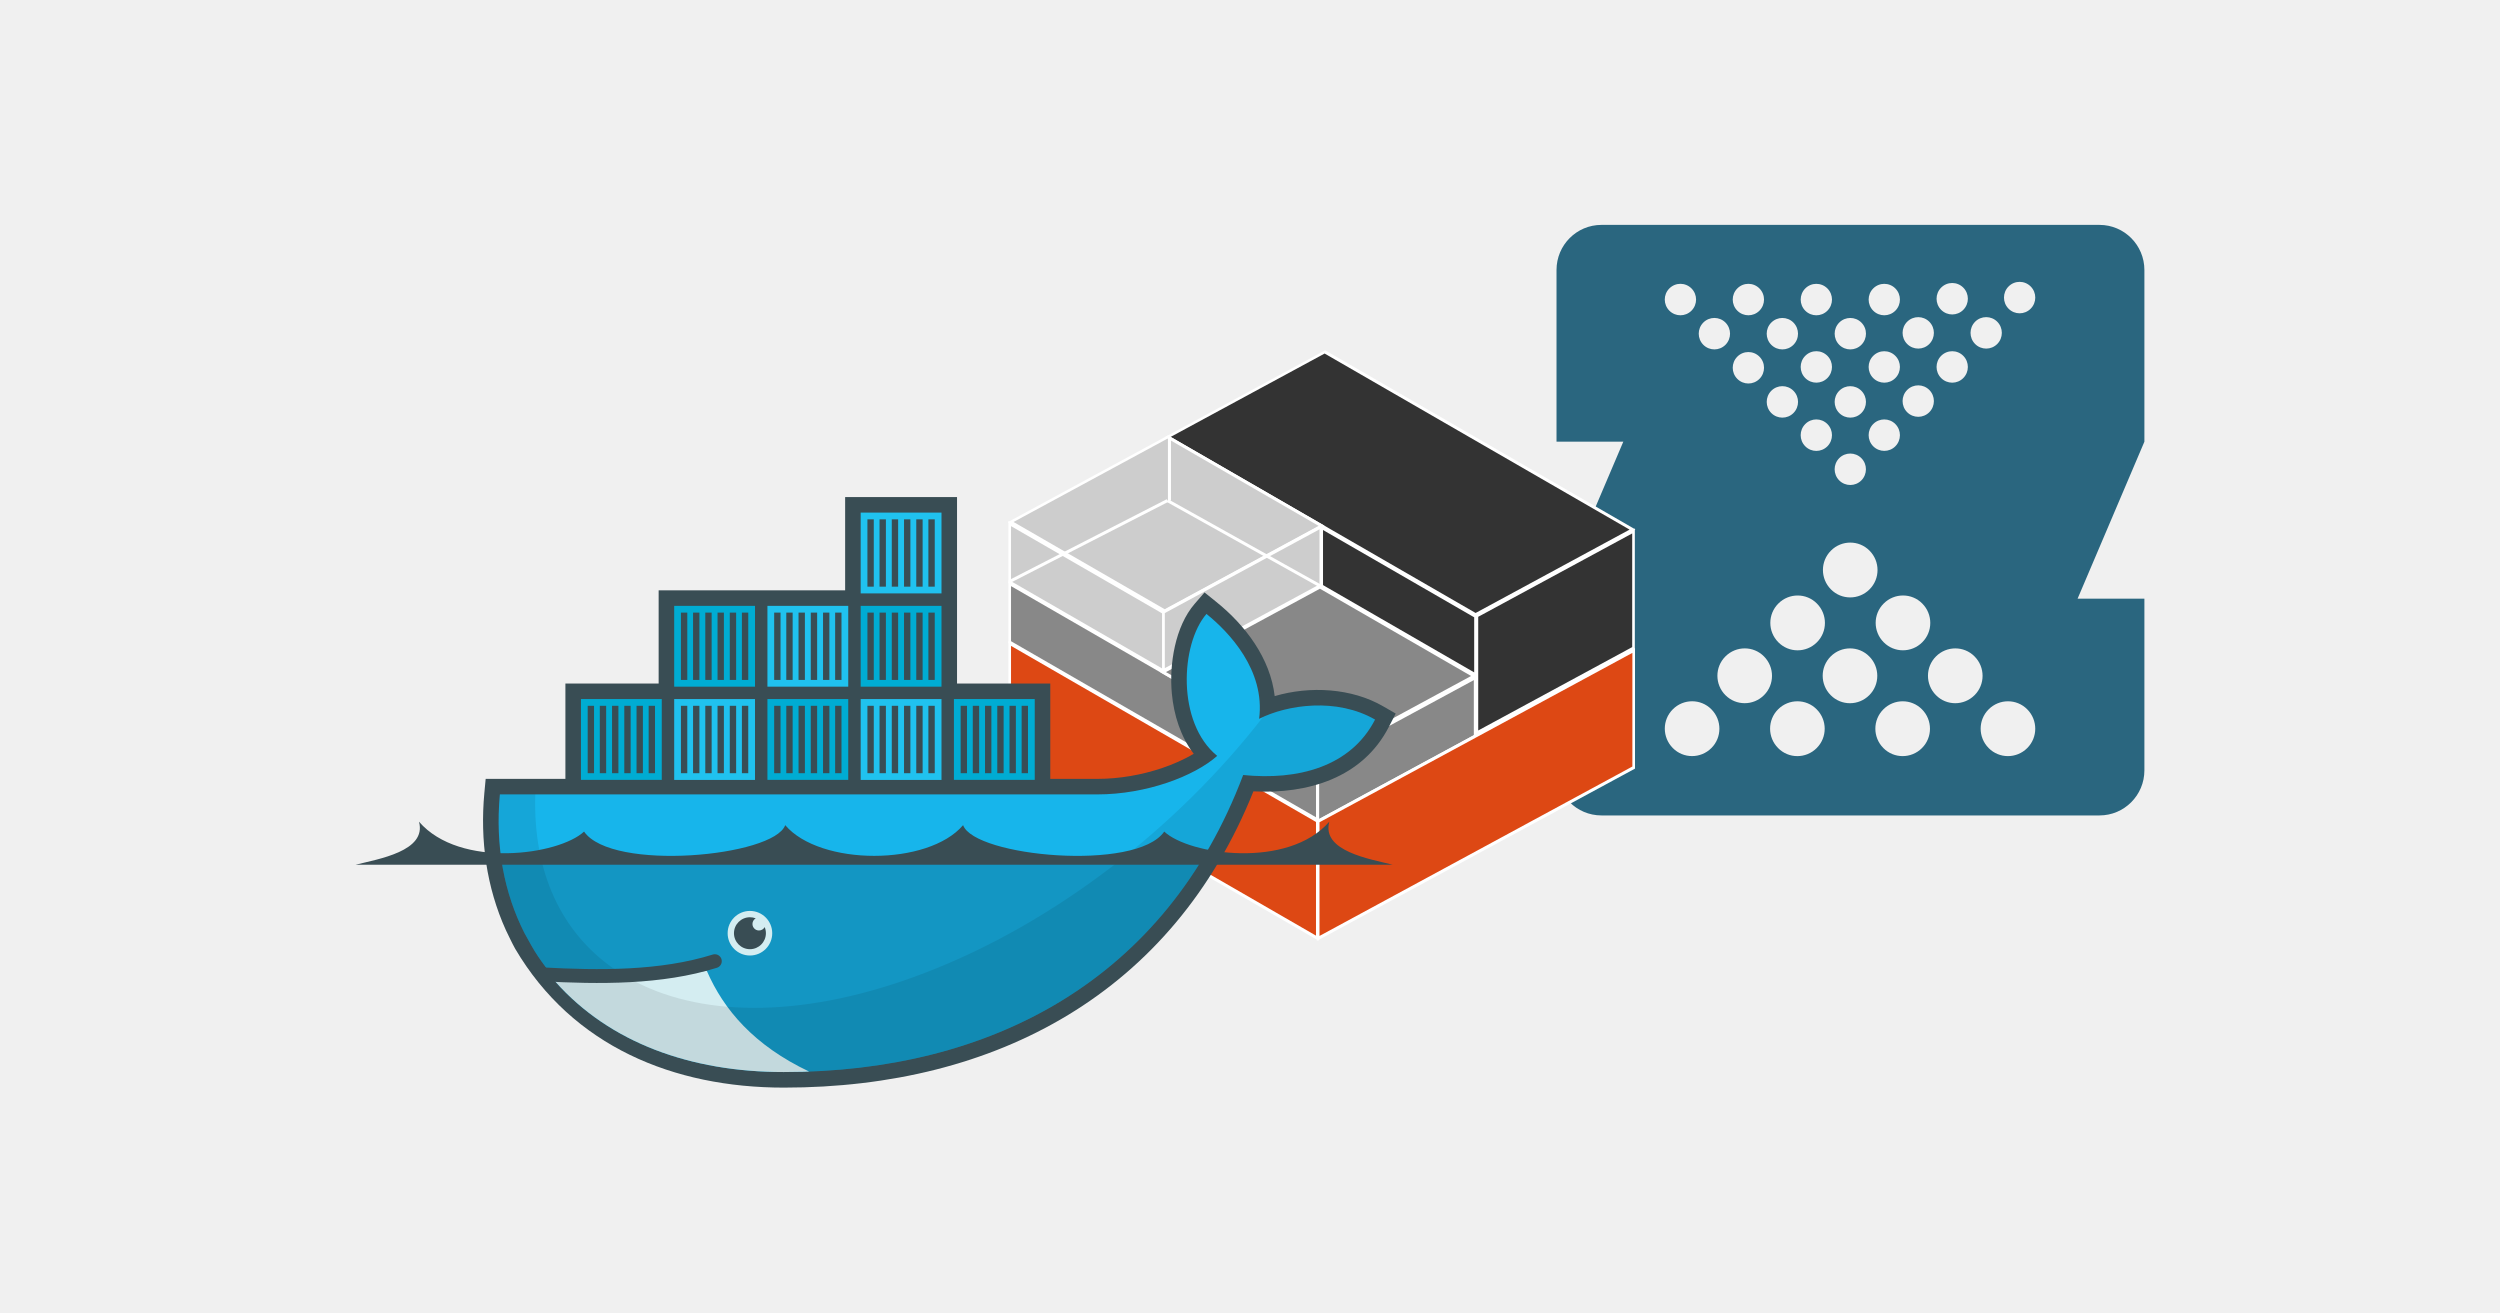
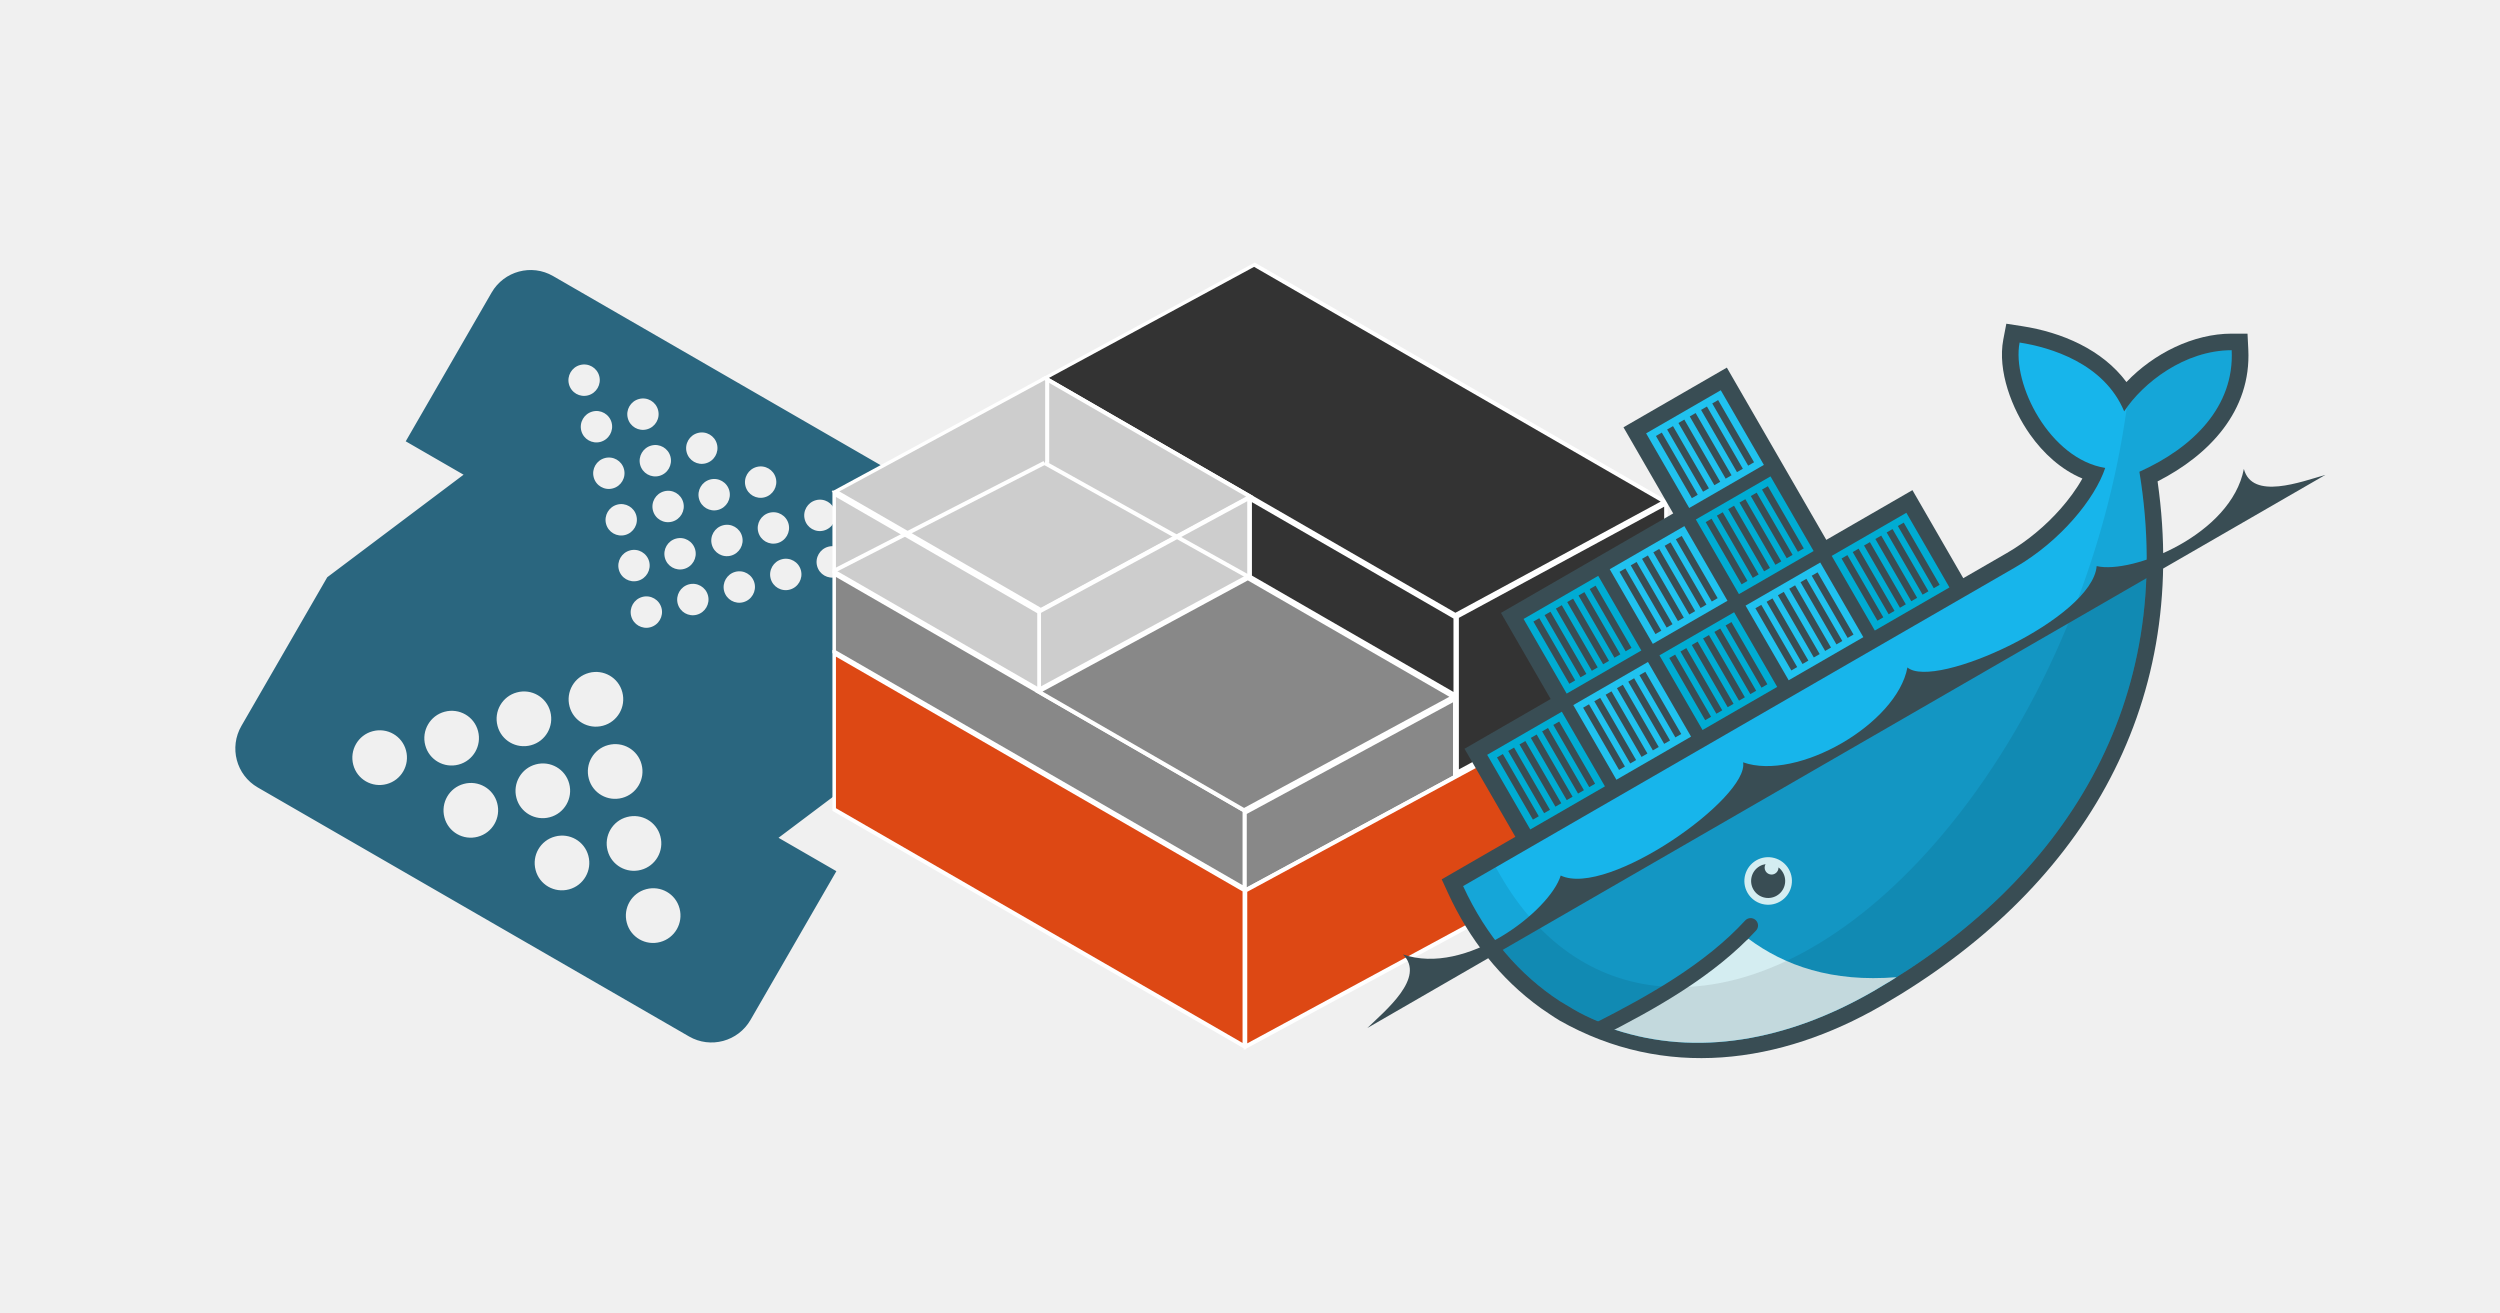
<svg xmlns="http://www.w3.org/2000/svg" xmlns:xlink="http://www.w3.org/1999/xlink" version="1.1" id="svg132" width="1200" height="630" viewBox="0 0 1200 630" xml:space="preserve">
  <defs id="defs136">
    <style id="style368">.cls-1{fill:#1d1d1b;}.cls-2{fill:#e9500e;}.cls-3{fill:#fff;}</style>
    <clipPath id="clipPath8">
      <path d="m 76,2 0,46 -22,0 0,23 -18.419,0 c -0.078,0.666 -0.141,1.333 -0.206,2 -1.151,12.531 1.036,24.088 6.062,33.969 L 43.125,110 c 1.011,1.817 2.191,3.523 3.438,5.188 1.245,1.662 1.686,2.583 2.469,3.688 C 62.32,133.811 82.129,141 105,141 155.648,141 198.633,118.562 217.656,68.156 231.153,69.541 244.1,66.08 250,54.562 240.601,49.139 228.522,50.877 221.562,54.375 L 240,2 168,48 145,48 145,2 z" id="path10" />
    </clipPath>
  </defs>
  <g id="g138">
-     <g id="g36" transform="translate(34.35238,-5.113302)">
-       <g id="g35" transform="matrix(1.310409,0,0,1.310409,240.2111,61.20773)">
-         <path d="m 534.307,70.268 c -2.236,2.255 -5.863,2.255 -8.099,0 -2.236,-2.245 -2.236,-5.898 0,-8.142 2.236,-2.255 5.863,-2.255 8.099,0 2.246,2.245 2.246,5.898 -0.002,8.142 M 533.05,231.21 c -3.912,3.928 -10.25,3.928 -14.131,0 -3.912,-3.928 -3.912,-10.292 0,-14.188 3.912,-3.928 10.261,-3.928 14.131,0 3.912,3.928 3.912,10.292 0,14.188 m -33.43,-19.377 c -3.912,-3.928 -3.912,-10.302 0,-14.188 3.912,-3.928 10.261,-3.928 14.131,0 3.923,3.928 3.912,10.302 0.002,14.188 -3.912,3.928 -10.261,3.928 -14.131,0 m -5.136,19.377 c -3.912,3.928 -10.261,3.928 -14.131,0 -3.923,-3.928 -3.923,-10.292 0,-14.188 3.912,-3.928 10.25,-3.928 14.131,0 3.912,3.928 3.912,10.292 0,14.188 m -33.43,-19.377 c -3.912,-3.928 -3.912,-10.302 0,-14.188 3.912,-3.928 10.261,-3.928 14.131,0.002 3.912,3.928 3.912,10.302 0,14.188 -3.912,3.928 -10.261,3.928 -14.131,0 m -5.136,19.377 c -3.912,3.928 -10.261,3.928 -14.131,-0.004 -3.912,-3.939 -3.912,-10.292 0,-14.188 3.912,-3.928 10.261,-3.928 14.131,0 3.912,3.928 3.923,10.292 -0.001,14.188 M 422.491,211.831 c -3.912,-3.928 -3.912,-10.292 -10e-4,-14.188 3.923,-3.928 10.261,-3.928 14.131,0 3.912,3.928 3.912,10.302 0,14.188 -3.902,3.918 -10.25,3.928 -14.131,-0.007 m -5.136,19.377 c -3.912,3.928 -10.261,3.928 -14.131,0 -3.912,-3.939 -3.912,-10.302 0,-14.188 3.912,-3.928 10.25,-3.928 14.131,0 3.912,3.928 3.912,10.302 0,14.188 M 401.957,62.847 c 2.246,-2.255 5.863,-2.255 8.11,0 2.236,2.245 2.236,5.898 0,8.142 -2.246,2.255 -5.874,2.255 -8.11,0 -2.236,-2.245 -2.246,-5.898 -0.002,-8.142 M 414.399,75.341 c 2.236,-2.245 5.863,-2.245 8.11,0.002 2.236,2.255 2.236,5.898 0,8.153 -2.246,2.245 -5.874,2.245 -8.11,0 -2.236,-2.255 -2.246,-5.898 0.002,-8.153 m 12.444,12.494 c 2.236,-2.255 5.874,-2.255 8.11,0 2.246,2.245 2.236,5.898 -0.001,8.142 -2.236,2.255 -5.863,2.255 -8.099,0 -2.246,-2.245 -2.246,-5.898 -0.005,-8.142 m 0.005,-24.988 c 2.236,-2.255 5.863,-2.255 8.099,0.002 2.246,2.245 2.236,5.898 0,8.142 -2.236,2.255 -5.863,2.245 -8.099,0 -2.246,-2.245 -2.246,-5.898 0,-8.142 m 12.444,37.482 c 2.246,-2.245 5.874,-2.255 8.11,0.002 2.246,2.245 2.246,5.898 0,8.153 -2.236,2.245 -5.863,2.245 -8.11,0 -2.236,-2.255 -2.236,-5.908 0,-8.153 m 0.005,-24.988 c 2.236,-2.245 5.863,-2.245 8.099,0.002 2.236,2.255 2.246,5.898 0,8.153 -2.236,2.245 -5.863,2.245 -8.11,0 -2.236,-2.255 -2.236,-5.908 0.005,-8.153 M 451.742,62.855 c 2.236,-2.255 5.863,-2.255 8.11,0 2.236,2.245 2.236,5.898 0,8.142 -2.246,2.255 -5.874,2.245 -8.11,0 -2.236,-2.245 -2.236,-5.898 0,-8.142 m 12.444,37.482 c 2.236,-2.255 5.863,-2.245 8.11,-0.002 2.236,2.255 2.236,5.908 0,8.153 -2.236,2.245 -5.863,2.245 -8.11,0 -2.236,-2.255 -2.246,-5.898 0,-8.153 m 0,-24.988 c 2.236,-2.245 5.863,-2.245 8.11,0 2.246,2.245 2.236,5.898 -0.002,8.153 -2.236,2.245 -5.874,2.245 -8.11,0 -2.236,-2.255 -2.236,-5.908 0,-8.153 m 12.444,-12.494 c 2.246,-2.255 5.874,-2.255 8.11,0 2.236,2.245 2.236,5.898 0.002,8.142 -2.236,2.245 -5.863,2.255 -8.11,0 -2.236,-2.245 -2.236,-5.898 0,-8.142 m 3.839,115.412 c 3.912,-3.928 10.261,-3.928 14.131,0 3.912,3.928 3.912,10.302 0,14.188 -3.912,3.928 -10.261,3.928 -14.131,0 -3.923,-3.928 -3.923,-10.302 0,-14.188 m 4.271,-57.6 c -2.236,2.255 -5.863,2.245 -8.11,0 -2.236,-2.255 -2.236,-5.898 -0.002,-8.153 2.236,-2.245 5.874,-2.245 8.11,0.011 2.236,2.245 2.236,5.898 0,8.142 m 0,-24.988 c -2.236,2.255 -5.863,2.255 -8.11,0.003 -2.236,-2.245 -2.236,-5.898 0,-8.142 2.236,-2.255 5.874,-2.255 8.11,0 2.236,2.245 2.236,5.898 0.002,8.142 m -20.564,29.33 c 2.236,-2.245 5.863,-2.245 8.11,0 2.236,2.245 2.236,5.908 -10e-4,8.153 -2.236,2.245 -5.863,2.245 -8.11,-0.001 -2.236,-2.255 -2.236,-5.898 0.007,-8.153 m -3.037,33.882 c 3.912,-3.928 10.261,-3.928 14.131,0.002 3.912,3.928 3.912,10.292 0,14.188 -3.912,3.928 -10.261,3.928 -14.131,0.002 -3.912,-3.928 -3.912,-10.292 0,-14.188 m -5.136,19.377 c 3.912,3.928 3.912,10.302 0,14.188 -3.912,3.928 -10.261,3.928 -14.131,-0.002 -3.923,-3.928 -3.912,-10.292 0,-14.188 3.902,-3.928 10.261,-3.928 14.131,0 m -4.271,-90.741 c 2.236,-2.255 5.863,-2.255 8.11,0 2.236,2.245 2.236,5.898 0,8.142 -2.246,2.255 -5.863,2.255 -8.11,0.003 -2.236,-2.245 -2.236,-5.898 -10e-4,-8.142 m 0,24.988 c 2.236,-2.255 5.863,-2.255 8.11,-0.007 2.236,2.255 2.236,5.908 0,8.164 -2.246,2.245 -5.874,2.255 -8.11,-0.007 -2.236,-2.255 -2.236,-5.898 0,-8.142 m 37.331,-12.494 c 2.236,-2.245 5.863,-2.255 8.11,0 2.236,2.255 2.236,5.908 -0.002,8.153 -2.236,2.245 -5.863,2.245 -8.11,0.001 -2.236,-2.255 -2.236,-5.908 0,-8.153 m 0,-24.988 c 2.236,-2.245 5.863,-2.245 8.11,0 2.236,2.255 2.236,5.898 0,8.153 -2.236,2.245 -5.863,2.245 -8.11,-0.006 -2.236,-2.245 -2.236,-5.898 0,-8.153 m 12.444,12.494 c 2.246,-2.255 5.884,-2.255 8.11,0 2.236,2.245 2.236,5.898 0,8.142 -2.236,2.255 -5.863,2.255 -8.11,0 -2.236,-2.245 -2.236,-5.898 0,-8.142 m 0.002,-24.988 c 2.236,-2.255 5.874,-2.255 8.11,0 2.236,2.245 2.236,5.887 0,8.142 -2.236,2.255 -5.863,2.255 -8.11,0 -2.236,-2.245 -2.236,-5.898 0,-8.142 m 12.444,12.494 c 2.236,-2.245 5.874,-2.245 8.11,0 2.236,2.255 2.236,5.898 0,8.153 -2.236,2.255 -5.874,2.255 -8.11,0 -2.236,-2.245 -2.236,-5.887 0,-8.153 m 62.008,-18.953 c 0,-9.085 -7.34,-16.518 -16.451,-16.518 H 377.074 c -9.059,0 -16.451,7.369 -16.451,16.518 V 118.979 h 24.466 l -24.466,57.494 v 62.894 c 0,9.095 7.34,16.518 16.451,16.518 h 182.439 c 9.059,0 16.451,-7.369 16.451,-16.518 V 176.474 H 551.498 l 24.466,-57.494 z" fill="#2a667f" id="path3-9" style="stroke-width:1.057" />
+     <g id="g35" transform="matrix(1.134848,0.6552047,-0.6552047,1.134848,-136.5464,-159.4757)">
+       <path d="m 534.307,70.268 c -2.236,2.255 -5.863,2.255 -8.099,0 -2.236,-2.245 -2.236,-5.898 0,-8.142 2.236,-2.255 5.863,-2.255 8.099,0 2.246,2.245 2.246,5.898 -0.002,8.142 M 533.05,231.21 c -3.912,3.928 -10.25,3.928 -14.131,0 -3.912,-3.928 -3.912,-10.292 0,-14.188 3.912,-3.928 10.261,-3.928 14.131,0 3.912,3.928 3.912,10.292 0,14.188 m -33.43,-19.377 c -3.912,-3.928 -3.912,-10.302 0,-14.188 3.912,-3.928 10.261,-3.928 14.131,0 3.923,3.928 3.912,10.302 0.002,14.188 -3.912,3.928 -10.261,3.928 -14.131,0 m -5.136,19.377 c -3.912,3.928 -10.261,3.928 -14.131,0 -3.923,-3.928 -3.923,-10.292 0,-14.188 3.912,-3.928 10.25,-3.928 14.131,0 3.912,3.928 3.912,10.292 0,14.188 m -33.43,-19.377 c -3.912,-3.928 -3.912,-10.302 0,-14.188 3.912,-3.928 10.261,-3.928 14.131,0.002 3.912,3.928 3.912,10.302 0,14.188 -3.912,3.928 -10.261,3.928 -14.131,0 m -5.136,19.377 c -3.912,3.928 -10.261,3.928 -14.131,-0.004 -3.912,-3.939 -3.912,-10.292 0,-14.188 3.912,-3.928 10.261,-3.928 14.131,0 3.912,3.928 3.923,10.292 -0.001,14.188 M 422.491,211.831 c -3.912,-3.928 -3.912,-10.292 -10e-4,-14.188 3.923,-3.928 10.261,-3.928 14.131,0 3.912,3.928 3.912,10.302 0,14.188 -3.902,3.918 -10.25,3.928 -14.131,-0.007 m -5.136,19.377 c -3.912,3.928 -10.261,3.928 -14.131,0 -3.912,-3.939 -3.912,-10.302 0,-14.188 3.912,-3.928 10.25,-3.928 14.131,0 3.912,3.928 3.912,10.302 0,14.188 M 401.957,62.847 c 2.246,-2.255 5.863,-2.255 8.11,0 2.236,2.245 2.236,5.898 0,8.142 -2.246,2.255 -5.874,2.255 -8.11,0 -2.236,-2.245 -2.246,-5.898 -0.002,-8.142 M 414.399,75.341 c 2.236,-2.245 5.863,-2.245 8.11,0.002 2.236,2.255 2.236,5.898 0,8.153 -2.246,2.245 -5.874,2.245 -8.11,0 -2.236,-2.255 -2.246,-5.898 0.002,-8.153 m 12.444,12.494 c 2.236,-2.255 5.874,-2.255 8.11,0 2.246,2.245 2.236,5.898 -0.001,8.142 -2.236,2.255 -5.863,2.255 -8.099,0 -2.246,-2.245 -2.246,-5.898 -0.005,-8.142 m 0.005,-24.988 c 2.236,-2.255 5.863,-2.255 8.099,0.002 2.246,2.245 2.236,5.898 0,8.142 -2.236,2.255 -5.863,2.245 -8.099,0 -2.246,-2.245 -2.246,-5.898 0,-8.142 m 12.444,37.482 c 2.246,-2.245 5.874,-2.255 8.11,0.002 2.246,2.245 2.246,5.898 0,8.153 -2.236,2.245 -5.863,2.245 -8.11,0 -2.236,-2.255 -2.236,-5.908 0,-8.153 m 0.005,-24.988 c 2.236,-2.245 5.863,-2.245 8.099,0.002 2.236,2.255 2.246,5.898 0,8.153 -2.236,2.245 -5.863,2.245 -8.11,0 -2.236,-2.255 -2.236,-5.908 0.005,-8.153 M 451.742,62.855 c 2.236,-2.255 5.863,-2.255 8.11,0 2.236,2.245 2.236,5.898 0,8.142 -2.246,2.255 -5.874,2.245 -8.11,0 -2.236,-2.245 -2.236,-5.898 0,-8.142 m 12.444,37.482 c 2.236,-2.255 5.863,-2.245 8.11,-0.002 2.236,2.255 2.236,5.908 0,8.153 -2.236,2.245 -5.863,2.245 -8.11,0 -2.236,-2.255 -2.246,-5.898 0,-8.153 m 0,-24.988 c 2.236,-2.245 5.863,-2.245 8.11,0 2.246,2.245 2.236,5.898 -0.002,8.153 -2.236,2.245 -5.874,2.245 -8.11,0 -2.236,-2.255 -2.236,-5.908 0,-8.153 m 12.444,-12.494 c 2.246,-2.255 5.874,-2.255 8.11,0 2.236,2.245 2.236,5.898 0.002,8.142 -2.236,2.245 -5.863,2.255 -8.11,0 -2.236,-2.245 -2.236,-5.898 0,-8.142 m 3.839,115.412 c 3.912,-3.928 10.261,-3.928 14.131,0 3.912,3.928 3.912,10.302 0,14.188 -3.912,3.928 -10.261,3.928 -14.131,0 -3.923,-3.928 -3.923,-10.302 0,-14.188 m 4.271,-57.6 c -2.236,2.255 -5.863,2.245 -8.11,0 -2.236,-2.255 -2.236,-5.898 -0.002,-8.153 2.236,-2.245 5.874,-2.245 8.11,0.011 2.236,2.245 2.236,5.898 0,8.142 m 0,-24.988 c -2.236,2.255 -5.863,2.255 -8.11,0.003 -2.236,-2.245 -2.236,-5.898 0,-8.142 2.236,-2.255 5.874,-2.255 8.11,0 2.236,2.245 2.236,5.898 0.002,8.142 m -20.564,29.33 c 2.236,-2.245 5.863,-2.245 8.11,0 2.236,2.245 2.236,5.908 -10e-4,8.153 -2.236,2.245 -5.863,2.245 -8.11,-0.001 -2.236,-2.255 -2.236,-5.898 0.007,-8.153 m -3.037,33.882 c 3.912,-3.928 10.261,-3.928 14.131,0.002 3.912,3.928 3.912,10.292 0,14.188 -3.912,3.928 -10.261,3.928 -14.131,0.002 -3.912,-3.928 -3.912,-10.292 0,-14.188 m -5.136,19.377 c 3.912,3.928 3.912,10.302 0,14.188 -3.912,3.928 -10.261,3.928 -14.131,-0.002 -3.923,-3.928 -3.912,-10.292 0,-14.188 3.902,-3.928 10.261,-3.928 14.131,0 m -4.271,-90.741 c 2.236,-2.255 5.863,-2.255 8.11,0 2.236,2.245 2.236,5.898 0,8.142 -2.246,2.255 -5.863,2.255 -8.11,0.003 -2.236,-2.245 -2.236,-5.898 -10e-4,-8.142 m 0,24.988 c 2.236,-2.255 5.863,-2.255 8.11,-0.007 2.236,2.255 2.236,5.908 0,8.164 -2.246,2.245 -5.874,2.255 -8.11,-0.007 -2.236,-2.255 -2.236,-5.898 0,-8.142 m 37.331,-12.494 c 2.236,-2.245 5.863,-2.255 8.11,0 2.236,2.255 2.236,5.908 -0.002,8.153 -2.236,2.245 -5.863,2.245 -8.11,0.001 -2.236,-2.255 -2.236,-5.908 0,-8.153 m 0,-24.988 c 2.236,-2.245 5.863,-2.245 8.11,0 2.236,2.255 2.236,5.898 0,8.153 -2.236,2.245 -5.863,2.245 -8.11,-0.006 -2.236,-2.245 -2.236,-5.898 0,-8.153 m 12.444,12.494 c 2.246,-2.255 5.884,-2.255 8.11,0 2.236,2.245 2.236,5.898 0,8.142 -2.236,2.255 -5.863,2.255 -8.11,0 -2.236,-2.245 -2.236,-5.898 0,-8.142 m 0.002,-24.988 c 2.236,-2.255 5.874,-2.255 8.11,0 2.236,2.245 2.236,5.887 0,8.142 -2.236,2.255 -5.863,2.255 -8.11,0 -2.236,-2.245 -2.236,-5.898 0,-8.142 m 12.444,12.494 c 2.236,-2.245 5.874,-2.245 8.11,0 2.236,2.255 2.236,5.898 0,8.153 -2.236,2.255 -5.874,2.255 -8.11,0 -2.236,-2.245 -2.236,-5.887 0,-8.153 m 62.008,-18.953 c 0,-9.085 -7.34,-16.518 -16.451,-16.518 H 377.074 c -9.059,0 -16.451,7.369 -16.451,16.518 V 118.979 h 24.466 l -24.466,57.494 v 62.894 c 0,9.095 7.34,16.518 16.451,16.518 h 182.439 c 9.059,0 16.451,-7.369 16.451,-16.518 V 176.474 H 551.498 l 24.466,-57.494 z" fill="#2a667f" id="path3-9" style="stroke-width:1.057" />
+     </g>
+     <g stroke="#ffffff" stroke-width="1.5" id="g505" transform="matrix(1.298943,0,0,1.298943,381.8507,107.8766)">
+       <g transform="matrix(0.8660254,0.5,0,1.1547,0,0)" id="g497">
+         <rect x="110" y="-72" width="175" height="75" fill="#333333" transform="skewX(-50)" id="rect475" />
+         <rect x="110" y="3" width="87.5" height="75" fill="#cdcdcd" transform="skewX(-50)" id="rect477" />
+         <rect x="16.5" y="78.9" width="87.5" height="25" fill="#cdcdcd" id="rect479" />
+         <rect x="16.5" y="104.5" width="175" height="25" fill="#888888" id="rect481" />
+         <rect x="16.5" y="130" width="175" height="50" fill="#dd4814" id="rect483" />
+         <rect x="104" y="166" width="89.5" height="25" fill="#cdcdcd" transform="skewY(-40)" id="rect485" />
+         <rect x="228.3" y="29.5" width="87.5" height="75" fill="#888888" transform="skewX(-50)" id="rect487" />
+         <rect x="191.8" y="266" width="89.5" height="25" fill="#888888" transform="skewY(-40)" id="rect489" />
+         <rect x="192" y="291" width="179.5" height="50" fill="#dd4814" transform="skewY(-40)" id="rect491" />
+         <rect x="282.3" y="240" width="89.1" height="50" fill="#333333" transform="skewY(-40)" id="rect493" />
+         <rect x="194" y="3.7" width="87.5" height="25" fill="#333333" id="rect495" />
      </g>
-       <g stroke="#ffffff" stroke-width="1.5" id="g505" transform="matrix(0.9742071,0,0,0.9742071,436.388,159.6575)">
-         <g transform="matrix(0.8660254,0.5,0,1.1547,0,0)" id="g497">
-           <rect x="110" y="-72" width="175" height="75" fill="#333333" transform="skewX(-50)" id="rect475" />
-           <rect x="110" y="3" width="87.5" height="75" fill="#cdcdcd" transform="skewX(-50)" id="rect477" />
-           <rect x="16.5" y="78.9" width="87.5" height="25" fill="#cdcdcd" id="rect479" />
-           <rect x="16.5" y="104.5" width="175" height="25" fill="#888888" id="rect481" />
-           <rect x="16.5" y="130" width="175" height="50" fill="#dd4814" id="rect483" />
-           <rect x="104" y="166" width="89.5" height="25" fill="#cdcdcd" transform="skewY(-40)" id="rect485" />
-           <rect x="228.3" y="29.5" width="87.5" height="75" fill="#888888" transform="skewX(-50)" id="rect487" />
-           <rect x="191.8" y="266" width="89.5" height="25" fill="#888888" transform="skewY(-40)" id="rect489" />
-           <rect x="192" y="291" width="179.5" height="50" fill="#dd4814" transform="skewY(-40)" id="rect491" />
-           <rect x="282.3" y="240" width="89.1" height="50" fill="#333333" transform="skewY(-40)" id="rect493" />
-           <rect x="194" y="3.7" width="87.5" height="25" fill="#333333" id="rect495" />
+       <line x1="93" y1="57" x2="93" y2="88" id="line499" />
+       <line x1="169" y1="131" x2="92" y2="88" id="line501" />
+       <line x1="92" y1="88" x2="14" y2="128" id="line503" />
+     </g>
+     <g id="g34" transform="matrix(1.808136,-1.043928,1.043928,1.808136,610.7671,1165.917)">
+       <path d="m 327.43,-312.456 h 22.866 v 23.375 h 11.562 c 5.339,0 10.831,-0.951 15.887,-2.664 2.484,-0.842 5.273,-2.015 7.724,-3.489 -3.228,-4.214 -4.876,-9.536 -5.361,-14.781 -0.659,-7.134 0.78,-16.42 5.609,-22.004 l 2.404,-2.78 2.864,2.302 c 7.211,5.794 13.276,13.889 14.345,23.118 8.683,-2.554 18.878,-1.95 26.531,2.467 l 3.14,1.812 -1.653,3.226 c -6.473,12.633 -20.005,16.547 -33.235,15.854 -19.797,49.308 -62.898,72.653 -115.157,72.653 -26.999,0 -51.77,-10.093 -65.876,-34.047 -0.827,-1.488 -1.535,-3.044 -2.286,-4.572 -4.768,-10.544 -6.352,-22.095 -5.277,-33.637 l 0.322,-3.457 h 19.553 v -23.375 h 22.866 v -22.866 h 45.732 v -22.866 h 27.44 v 45.732" id="path14" style="fill:#394d54" />
+       <g clip-path="url(#clipPath8)" id="g16" transform="translate(179.9421,-358.1881)">
+         <g id="g18">
+           <g transform="translate(0,-22.866)" id="g20">
+             <path d="m 123.859,3.811 h 19.818 V 23.628 h -19.818 z" id="path22" style="fill:#00acd3" />
+             <path d="m 123.859,26.676 h 19.818 v 19.818 h -19.818 z" id="path24" style="fill:#20c2ef" />
+             <path d="M 126.292,21.977 V 5.461 M 129.264,21.977 V 5.461 m 3.002,16.516 V 5.461 m 3.003,16.516 V 5.461 M 138.272,21.977 V 5.461 m 2.971,16.516 V 5.461" id="path26" style="stroke:#394d54;stroke-width:1.56" />
+             <use transform="translate(0,22.866)" id="use28" xlink:href="#path26" />
+           </g>
+           <use transform="matrix(1,0,0,-1,22.866,4.572651)" id="use30" xlink:href="#g20" />
        </g>
-         <line x1="93" y1="57" x2="93" y2="88" id="line499" />
-         <line x1="169" y1="131" x2="92" y2="88" id="line501" />
-         <line x1="92" y1="88" x2="14" y2="128" id="line503" />
+         <use transform="translate(-91.464,45.732)" id="use32" xlink:href="#g18" />
+         <use transform="translate(-45.732,45.732)" id="use34" xlink:href="#g18" />
+         <use transform="translate(0,45.732)" id="use36" xlink:href="#g18" />
      </g>
-       <g id="g34" transform="matrix(1.957364,0,0,1.957364,-215.877,944.8074)">
-         <path d="m 327.43,-312.456 h 22.866 v 23.375 h 11.562 c 5.339,0 10.831,-0.951 15.887,-2.664 2.484,-0.842 5.273,-2.015 7.724,-3.489 -3.228,-4.214 -4.876,-9.536 -5.361,-14.781 -0.659,-7.134 0.78,-16.42 5.609,-22.004 l 2.404,-2.78 2.864,2.302 c 7.211,5.794 13.276,13.889 14.345,23.118 8.683,-2.554 18.878,-1.95 26.531,2.467 l 3.14,1.812 -1.653,3.226 c -6.473,12.633 -20.005,16.547 -33.235,15.854 -19.797,49.308 -62.898,72.653 -115.157,72.653 -26.999,0 -51.77,-10.093 -65.876,-34.047 -0.827,-1.488 -1.535,-3.044 -2.286,-4.572 -4.768,-10.544 -6.352,-22.095 -5.277,-33.637 l 0.322,-3.457 h 19.553 v -23.375 h 22.866 v -22.866 h 45.732 v -22.866 h 27.44 v 45.732" id="path14" style="fill:#394d54" />
-         <g clip-path="url(#clipPath8)" id="g16" transform="translate(179.9421,-358.1881)">
-           <g id="g18">
-             <g transform="translate(0,-22.866)" id="g20">
-               <path d="m 123.859,3.811 h 19.818 V 23.628 h -19.818 z" id="path22" style="fill:#00acd3" />
-               <path d="m 123.859,26.676 h 19.818 v 19.818 h -19.818 z" id="path24" style="fill:#20c2ef" />
-               <path d="M 126.292,21.977 V 5.461 M 129.264,21.977 V 5.461 m 3.002,16.516 V 5.461 m 3.003,16.516 V 5.461 M 138.272,21.977 V 5.461 m 2.971,16.516 V 5.461" id="path26" style="stroke:#394d54;stroke-width:1.56" />
-               <use transform="translate(0,22.866)" id="use28" xlink:href="#path26" />
-             </g>
-             <use transform="matrix(1,0,0,-1,22.866,4.572651)" id="use30" xlink:href="#g20" />
-           </g>
-           <use transform="translate(-91.464,45.732)" id="use32" xlink:href="#g18" />
-           <use transform="translate(-45.732,45.732)" id="use34" xlink:href="#g18" />
-           <use transform="translate(0,45.732)" id="use36" xlink:href="#g18" />
-         </g>
-         <path d="m 221.57,54.38 c 1.533,-11.915 -7.384,-21.275 -12.914,-25.718 -6.373,7.368 -7.363,26.678 2.635,34.807 -5.58,4.956 -17.337,9.448 -29.376,9.448 L 34,72.917 C 32.829,85.484 34,146 34,146 h 217 l -0.987,-91.424 c -9.399,-5.424 -21.484,-3.694 -28.443,-0.197" clip-path="url(#clipPath8)" id="path38" style="fill:#17b5eb" transform="translate(179.9421,-358.1881)" />
-         <path d="m 34,89 v 57 H 251 V 89" clip-path="url(#clipPath8)" id="path40" style="fill-opacity:0.17" transform="translate(179.9421,-358.1881)" />
-         <path d="M 111.237,140.89 C 97.698,134.465 90.266,125.731 86.131,116.196 L 45,118 l 21,28 45.237,-5.11" clip-path="url(#clipPath8)" id="path42" style="fill:#d4edf1" transform="translate(179.9421,-358.1881)" />
-         <path d="m 222.5,53.938 v 0.031 c -20.861,26.889 -50.783,50.379 -82.906,62.719 -28.655,11.008 -53.638,11.06 -70.875,2.219 -1.856,-1.048 -3.676,-2.212 -5.5,-3.312 C 50.582,106.762 43.464,92.152 44.062,72.906 H 34 V 146 H 251 V 50 h -25 z" clip-path="url(#clipPath8)" id="path44" style="fill-opacity:0.085" transform="translate(179.9421,-358.1881)" />
-         <path d="m 225.567,-241.157 c 14.165,0.775 29.282,0.914 42.469,-3.219" id="path46" style="fill:none;stroke:#394d54;stroke-width:3.4;stroke-linecap:round" />
-         <path d="m 282.112,-251.229 c 0,3.019 -2.448,5.467 -5.467,5.467 -3.02,0 -5.468,-2.448 -5.468,-5.467 0,-3.019 2.448,-5.468 5.468,-5.468 3.019,0 5.467,2.449 5.467,5.468 z" id="path48" style="fill:#d4edf1" />
-         <path d="m 278.063,-254.88 c -0.477,0.276 -0.8,0.793 -0.8,1.384 0,0.883 0.716,1.597 1.598,1.597 0.605,0 1.13,-0.336 1.402,-0.832 0.192,0.462 0.298,0.97 0.298,1.502 0,2.162 -1.753,3.915 -3.916,3.915 -2.162,0 -3.916,-1.753 -3.916,-3.915 0,-2.163 1.754,-3.917 3.916,-3.917 0.5,0 0.977,0.094 1.418,0.265 z" id="path50" style="fill:#394d54" />
-         <path d="m 179.942,-268.026 h 254.327 c -5.538,-1.405 -17.521,-3.302 -15.545,-10.56 -10.069,11.652 -34.353,8.174 -40.481,2.429 -6.825,9.898 -46.555,6.136 -49.326,-1.575 -8.556,10.041 -35.067,10.041 -43.623,0 -2.772,7.711 -42.501,11.473 -49.327,1.575 -6.128,5.746 -30.41,9.223 -40.48,-2.429 1.976,7.257 -10.007,9.155 -15.546,10.56" id="path52" style="fill:#394d54" />
-       </g>
+       <path d="m 221.57,54.38 c 1.533,-11.915 -7.384,-21.275 -12.914,-25.718 -6.373,7.368 -7.363,26.678 2.635,34.807 -5.58,4.956 -17.337,9.448 -29.376,9.448 L 34,72.917 C 32.829,85.484 34,146 34,146 h 217 l -0.987,-91.424 c -9.399,-5.424 -21.484,-3.694 -28.443,-0.197" clip-path="url(#clipPath8)" id="path38" style="fill:#17b5eb" transform="translate(179.9421,-358.1881)" />
+       <path d="m 34,89 v 57 H 251 V 89" clip-path="url(#clipPath8)" id="path40" style="fill-opacity:0.17" transform="translate(179.9421,-358.1881)" />
+       <path d="M 111.237,140.89 C 97.698,134.465 90.266,125.731 86.131,116.196 L 45,118 l 21,28 45.237,-5.11" clip-path="url(#clipPath8)" id="path42" style="fill:#d4edf1" transform="translate(179.9421,-358.1881)" />
+       <path d="m 222.5,53.938 v 0.031 c -20.861,26.889 -50.783,50.379 -82.906,62.719 -28.655,11.008 -53.638,11.06 -70.875,2.219 -1.856,-1.048 -3.676,-2.212 -5.5,-3.312 C 50.582,106.762 43.464,92.152 44.062,72.906 H 34 V 146 H 251 V 50 h -25 z" clip-path="url(#clipPath8)" id="path44" style="fill-opacity:0.085" transform="translate(179.9421,-358.1881)" />
+       <path d="m 225.567,-241.157 c 14.165,0.775 29.282,0.914 42.469,-3.219" id="path46" style="fill:none;stroke:#394d54;stroke-width:3.4;stroke-linecap:round" />
+       <path d="m 282.112,-251.229 c 0,3.019 -2.448,5.467 -5.467,5.467 -3.02,0 -5.468,-2.448 -5.468,-5.467 0,-3.019 2.448,-5.468 5.468,-5.468 3.019,0 5.467,2.449 5.467,5.468 z" id="path48" style="fill:#d4edf1" />
+       <path d="m 278.063,-254.88 c -0.477,0.276 -0.8,0.793 -0.8,1.384 0,0.883 0.716,1.597 1.598,1.597 0.605,0 1.13,-0.336 1.402,-0.832 0.192,0.462 0.298,0.97 0.298,1.502 0,2.162 -1.753,3.915 -3.916,3.915 -2.162,0 -3.916,-1.753 -3.916,-3.915 0,-2.163 1.754,-3.917 3.916,-3.917 0.5,0 0.977,0.094 1.418,0.265 z" id="path50" style="fill:#394d54" />
+       <path d="m 179.942,-268.026 h 254.327 c -5.538,-1.405 -17.521,-3.302 -15.545,-10.56 -10.069,11.652 -34.353,8.174 -40.481,2.429 -6.825,9.898 -46.555,6.136 -49.326,-1.575 -8.556,10.041 -35.067,10.041 -43.623,0 -2.772,7.711 -42.501,11.473 -49.327,1.575 -6.128,5.746 -30.41,9.223 -40.48,-2.429 1.976,7.257 -10.007,9.155 -15.546,10.56" id="path52" style="fill:#394d54" />
    </g>
  </g>
</svg>
